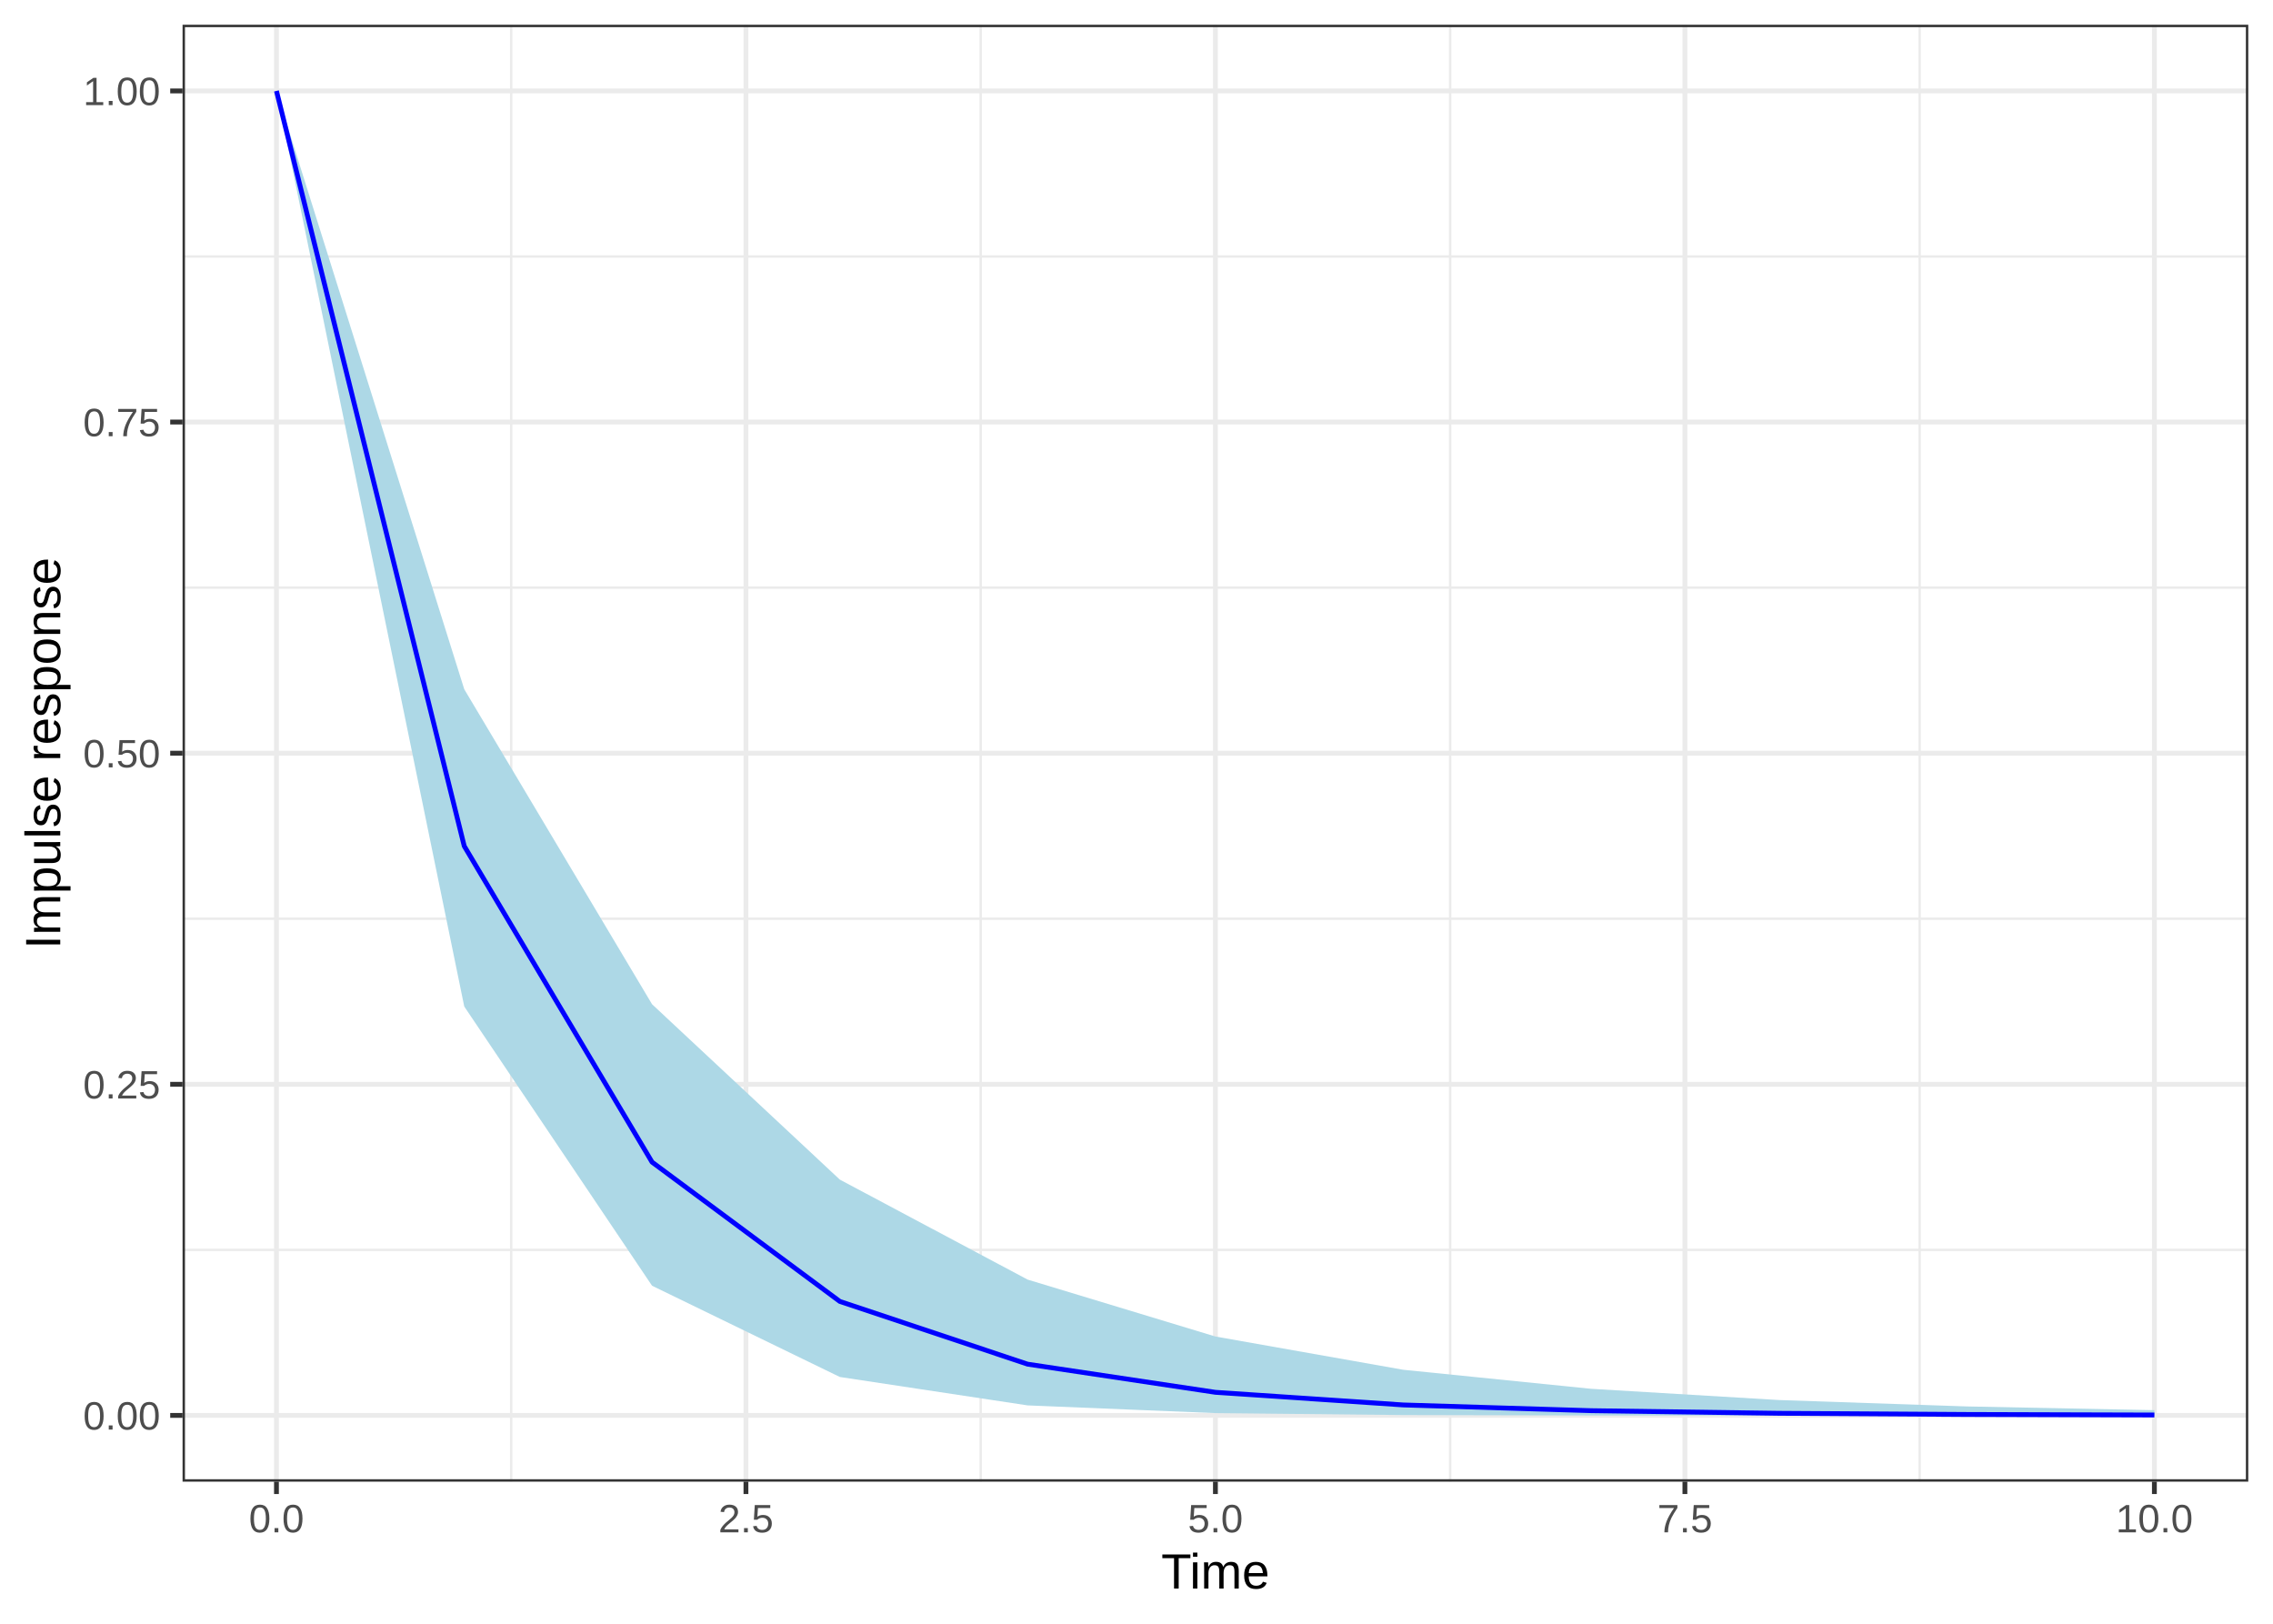
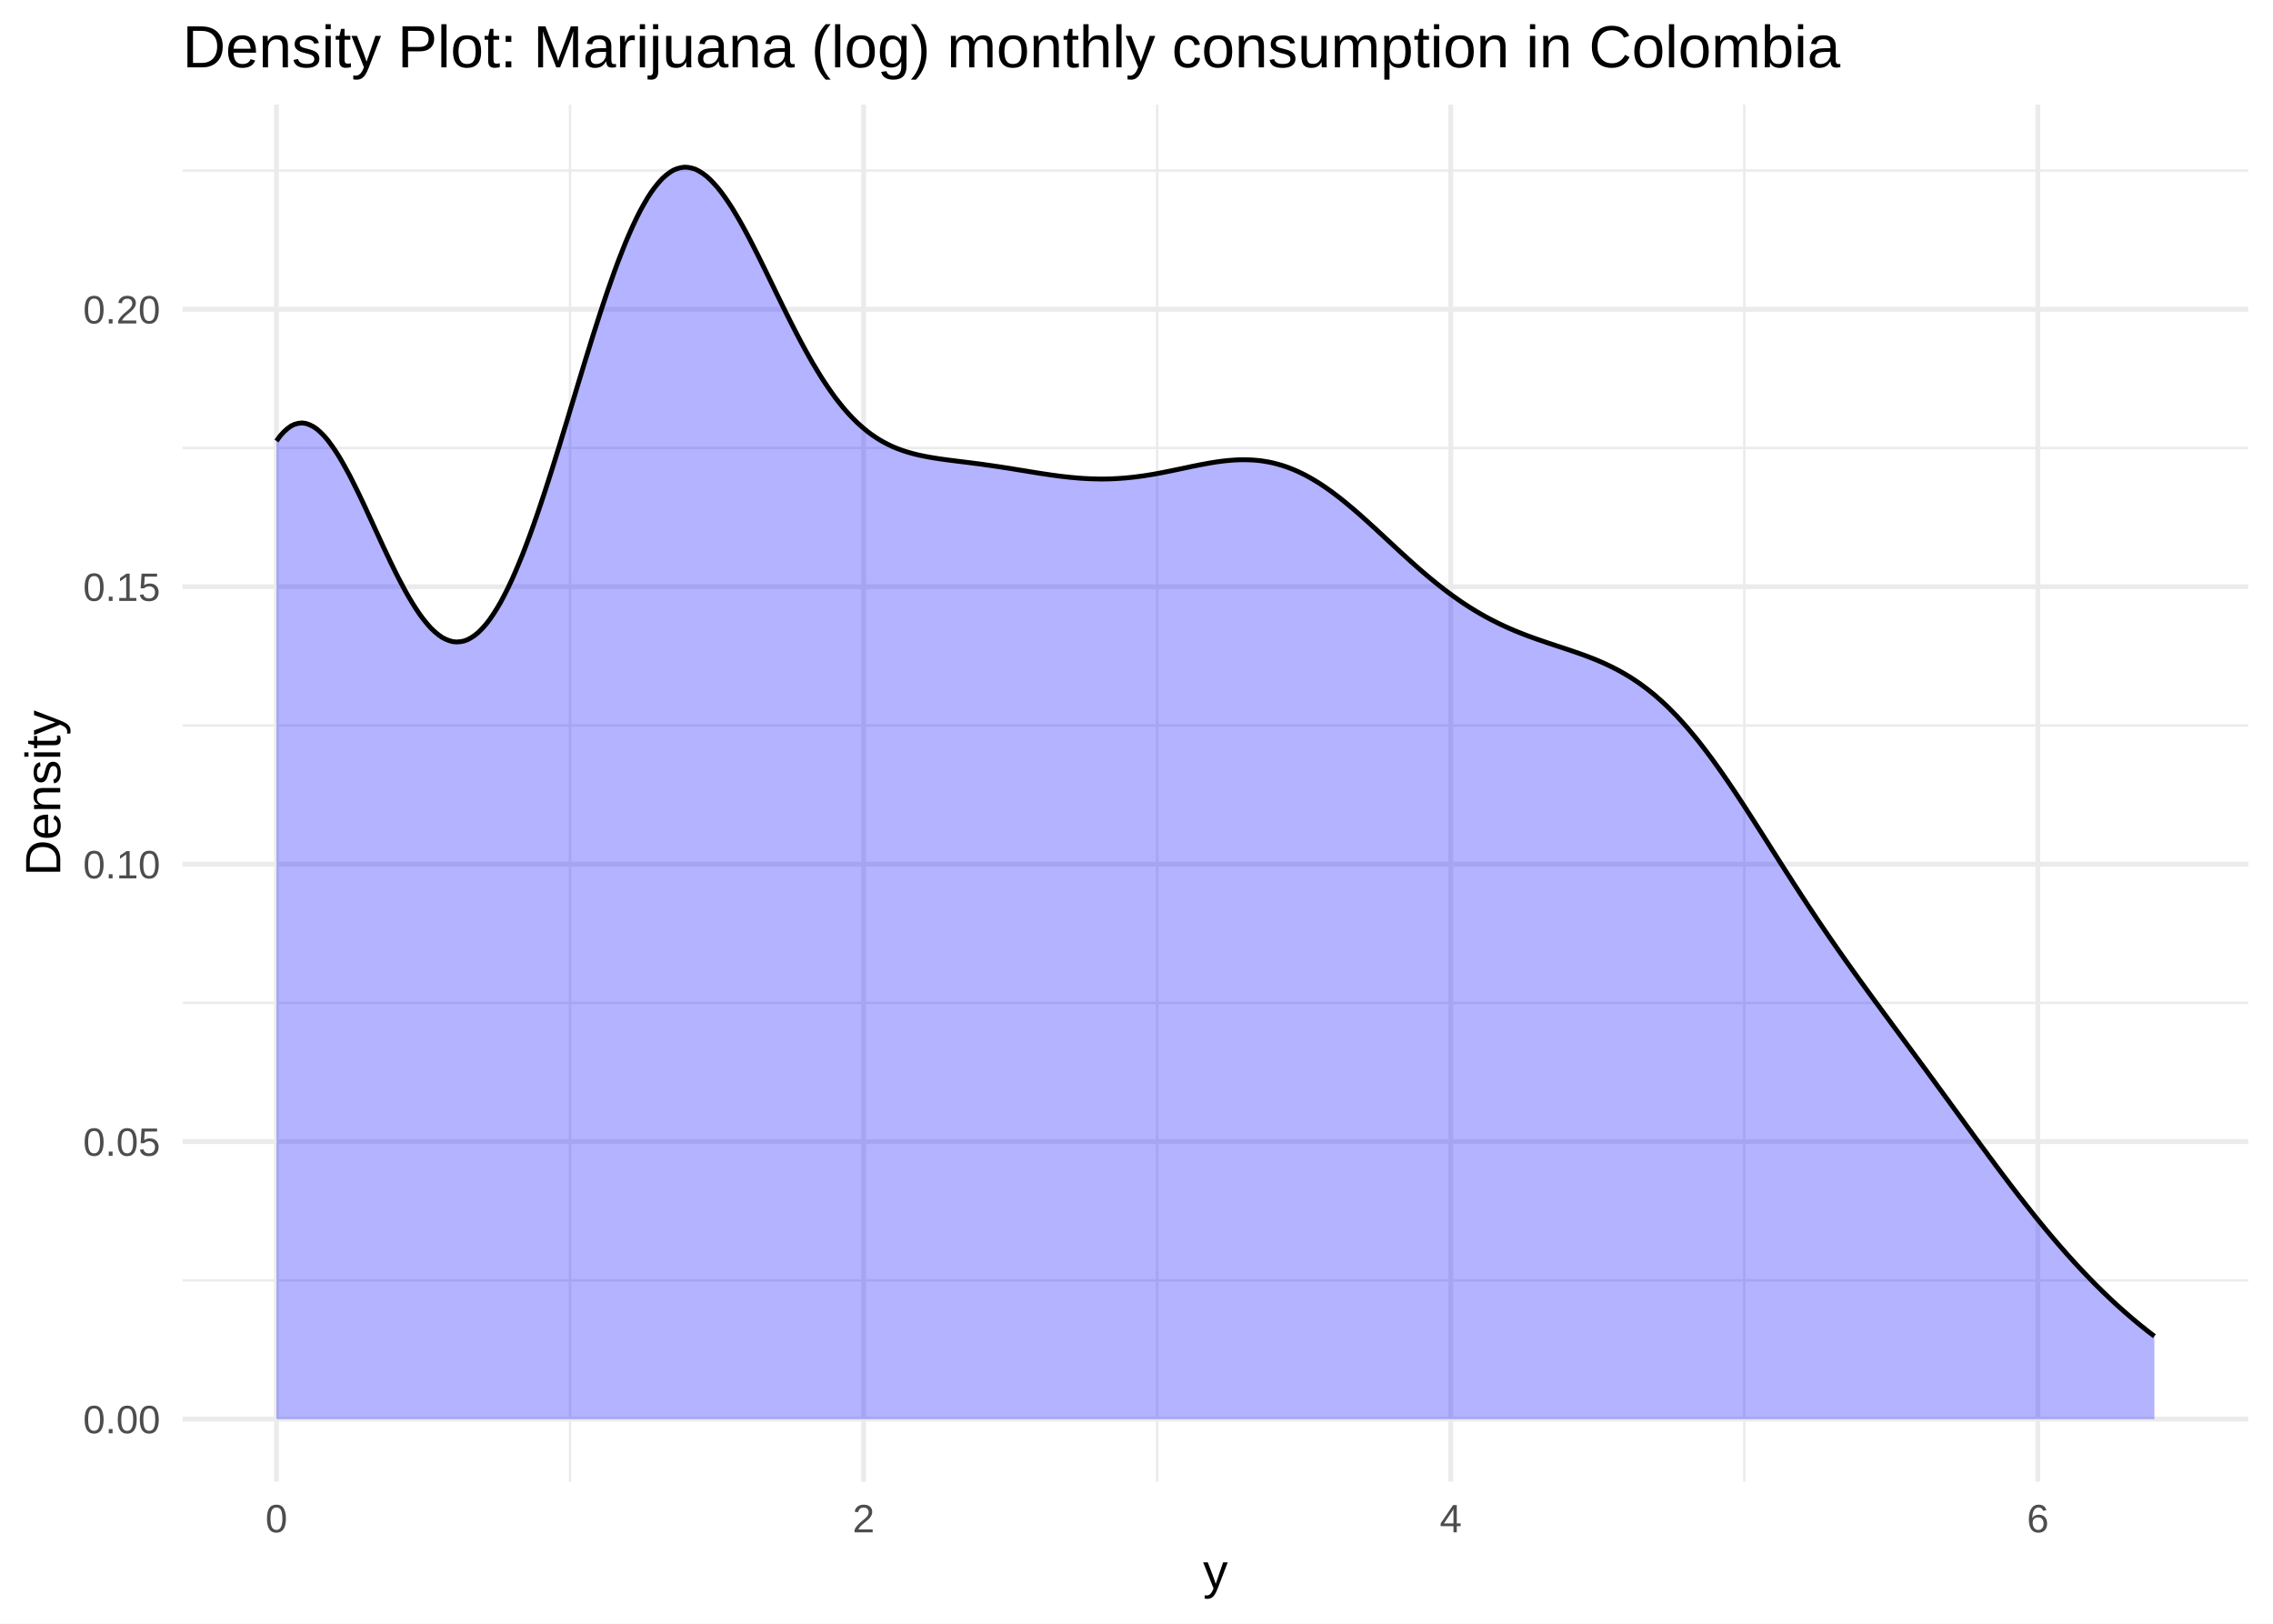
<svg xmlns="http://www.w3.org/2000/svg" class="svglite" width="504.00pt" height="360.00pt" viewBox="0 0 504.00 360.00">
  <defs>
    <style type="text/css">
    .svglite line, .svglite polyline, .svglite polygon, .svglite path, .svglite rect, .svglite circle {
      fill: none;
      stroke: #000000;
      stroke-linecap: round;
      stroke-linejoin: round;
      stroke-miterlimit: 10.00;
    }
    .svglite text {
      white-space: pre;
    }
  </style>
  </defs>
  <rect width="100%" height="100%" style="stroke: none; fill: #FFFFFF;" />
  <defs>
    <clipPath id="cpMC4wMHw1MDQuMDB8MC4wMHwzNjAuMDA=">
      <rect x="0.00" y="0.00" width="504.00" height="360.00" />
    </clipPath>
  </defs>
  <g clip-path="url(#cpMC4wMHw1MDQuMDB8MC4wMHwzNjAuMDA=)">
-     <rect x="0.00" y="0.00" width="504.00" height="360.00" style="stroke-width: 1.07; stroke: #FFFFFF; fill: #FFFFFF;" />
-   </g>
+ </g>
  <defs>
-     <clipPath id="cpNDAuNDh8NDk4LjUyfDUuNDh8MzI4LjUw">
-       <rect x="40.48" y="5.48" width="458.04" height="323.02" />
+     <clipPath id="cpNDAuNDh8NDk4LjUyfDIzLjE4fDMyOC41MA==">
+       <rect x="40.48" y="23.18" width="458.04" height="305.33" />
    </clipPath>
  </defs>
-   <g clip-path="url(#cpNDAuNDh8NDk4LjUyfDUuNDh8MzI4LjUw)">
-     <rect x="40.48" y="5.48" width="458.04" height="323.02" style="stroke-width: 1.07; stroke: none; fill: #FFFFFF;" />
-     <polyline points="40.48,277.11 498.52,277.11 " style="stroke-width: 0.53; stroke: #EBEBEB; stroke-linecap: butt;" />
-     <polyline points="40.48,203.69 498.52,203.69 " style="stroke-width: 0.53; stroke: #EBEBEB; stroke-linecap: butt;" />
-     <polyline points="40.48,130.28 498.52,130.28 " style="stroke-width: 0.53; stroke: #EBEBEB; stroke-linecap: butt;" />
-     <polyline points="40.48,56.87 498.52,56.87 " style="stroke-width: 0.53; stroke: #EBEBEB; stroke-linecap: butt;" />
-     <polyline points="113.35,328.50 113.35,5.48 " style="stroke-width: 0.53; stroke: #EBEBEB; stroke-linecap: butt;" />
-     <polyline points="217.45,328.50 217.45,5.48 " style="stroke-width: 0.53; stroke: #EBEBEB; stroke-linecap: butt;" />
-     <polyline points="321.55,328.50 321.55,5.48 " style="stroke-width: 0.53; stroke: #EBEBEB; stroke-linecap: butt;" />
-     <polyline points="425.65,328.50 425.65,5.48 " style="stroke-width: 0.53; stroke: #EBEBEB; stroke-linecap: butt;" />
-     <polyline points="40.48,313.81 498.52,313.81 " style="stroke-width: 1.07; stroke: #EBEBEB; stroke-linecap: butt;" />
-     <polyline points="40.48,240.40 498.52,240.40 " style="stroke-width: 1.07; stroke: #EBEBEB; stroke-linecap: butt;" />
-     <polyline points="40.48,166.99 498.52,166.99 " style="stroke-width: 1.07; stroke: #EBEBEB; stroke-linecap: butt;" />
-     <polyline points="40.48,93.57 498.52,93.57 " style="stroke-width: 1.07; stroke: #EBEBEB; stroke-linecap: butt;" />
-     <polyline points="40.48,20.16 498.52,20.16 " style="stroke-width: 1.07; stroke: #EBEBEB; stroke-linecap: butt;" />
-     <polyline points="61.30,328.50 61.30,5.48 " style="stroke-width: 1.07; stroke: #EBEBEB; stroke-linecap: butt;" />
-     <polyline points="165.40,328.50 165.40,5.48 " style="stroke-width: 1.07; stroke: #EBEBEB; stroke-linecap: butt;" />
-     <polyline points="269.50,328.50 269.50,5.48 " style="stroke-width: 1.07; stroke: #EBEBEB; stroke-linecap: butt;" />
-     <polyline points="373.60,328.50 373.60,5.48 " style="stroke-width: 1.07; stroke: #EBEBEB; stroke-linecap: butt;" />
-     <polyline points="477.70,328.50 477.70,5.48 " style="stroke-width: 1.07; stroke: #EBEBEB; stroke-linecap: butt;" />
-     <polygon points="61.30,20.16 102.94,152.81 144.58,222.65 186.22,261.53 227.86,283.70 269.50,296.32 311.14,303.69 352.78,307.91 394.42,310.40 436.06,311.82 477.70,312.65 477.70,313.82 436.06,313.82 394.42,313.82 352.78,313.82 311.14,313.73 269.50,313.30 227.86,311.59 186.22,305.29 144.58,285.06 102.94,223.15 61.30,20.16 " style="stroke-width: 0.00; stroke: none; stroke-linecap: butt; fill: #ADD8E6;" />
-     <polyline points="61.30,20.16 102.94,152.81 144.58,222.65 186.22,261.53 227.86,283.70 269.50,296.32 311.14,303.69 352.78,307.91 394.42,310.40 436.06,311.82 477.70,312.65 " style="stroke-width: 1.07; stroke: none; stroke-linecap: butt;" />
-     <polyline points="477.70,313.82 436.06,313.82 394.42,313.82 352.78,313.82 311.14,313.73 269.50,313.30 227.86,311.59 186.22,305.29 144.58,285.06 102.94,223.15 61.30,20.16 " style="stroke-width: 1.07; stroke: none; stroke-linecap: butt;" />
-     <polyline points="61.30,20.16 102.94,187.59 144.58,257.65 186.22,288.54 227.86,302.45 269.50,308.69 311.14,311.49 352.78,312.76 394.42,313.34 436.06,313.60 477.70,313.72 " style="stroke-width: 1.07; stroke: #0000FF; stroke-linecap: butt;" />
-     <rect x="40.48" y="5.48" width="458.04" height="323.02" style="stroke-width: 1.07; stroke: #333333;" />
+   <g clip-path="url(#cpNDAuNDh8NDk4LjUyfDIzLjE4fDMyOC41MA==)">
+     <polyline points="40.48,283.87 498.52,283.87 " style="stroke-width: 0.53; stroke: #EBEBEB; stroke-linecap: butt;" />
+     <polyline points="40.48,222.35 498.52,222.35 " style="stroke-width: 0.53; stroke: #EBEBEB; stroke-linecap: butt;" />
+     <polyline points="40.48,160.84 498.52,160.84 " style="stroke-width: 0.53; stroke: #EBEBEB; stroke-linecap: butt;" />
+     <polyline points="40.48,99.32 498.52,99.32 " style="stroke-width: 0.53; stroke: #EBEBEB; stroke-linecap: butt;" />
+     <polyline points="40.48,37.81 498.52,37.81 " style="stroke-width: 0.53; stroke: #EBEBEB; stroke-linecap: butt;" />
+     <polyline points="126.40,328.50 126.40,23.18 " style="stroke-width: 0.53; stroke: #EBEBEB; stroke-linecap: butt;" />
+     <polyline points="256.58,328.50 256.58,23.18 " style="stroke-width: 0.53; stroke: #EBEBEB; stroke-linecap: butt;" />
+     <polyline points="386.77,328.50 386.77,23.18 " style="stroke-width: 0.53; stroke: #EBEBEB; stroke-linecap: butt;" />
+     <polyline points="40.48,314.63 498.52,314.63 " style="stroke-width: 1.07; stroke: #EBEBEB; stroke-linecap: butt;" />
+     <polyline points="40.48,253.11 498.52,253.11 " style="stroke-width: 1.07; stroke: #EBEBEB; stroke-linecap: butt;" />
+     <polyline points="40.48,191.60 498.52,191.60 " style="stroke-width: 1.07; stroke: #EBEBEB; stroke-linecap: butt;" />
+     <polyline points="40.48,130.08 498.52,130.08 " style="stroke-width: 1.07; stroke: #EBEBEB; stroke-linecap: butt;" />
+     <polyline points="40.48,68.57 498.52,68.57 " style="stroke-width: 1.07; stroke: #EBEBEB; stroke-linecap: butt;" />
+     <polyline points="61.30,328.50 61.30,23.18 " style="stroke-width: 1.07; stroke: #EBEBEB; stroke-linecap: butt;" />
+     <polyline points="191.49,328.50 191.49,23.18 " style="stroke-width: 1.07; stroke: #EBEBEB; stroke-linecap: butt;" />
+     <polyline points="321.68,328.50 321.68,23.18 " style="stroke-width: 1.07; stroke: #EBEBEB; stroke-linecap: butt;" />
+     <polyline points="451.86,328.50 451.86,23.18 " style="stroke-width: 1.07; stroke: #EBEBEB; stroke-linecap: butt;" />
+     <polygon points="61.30,97.77 62.12,96.64 62.93,95.75 63.75,95.02 64.56,94.43 65.38,94.05 66.19,93.85 67.01,93.77 67.82,93.88 68.64,94.17 69.45,94.57 70.27,95.13 71.08,95.85 71.90,96.68 72.71,97.63 73.52,98.73 74.34,99.91 75.15,101.18 75.97,102.58 76.78,104.04 77.60,105.55 78.41,107.17 79.23,108.82 80.04,110.50 80.86,112.24 81.67,114.00 82.49,115.77 83.30,117.54 84.12,119.32 84.93,121.08 85.75,122.82 86.56,124.53 87.38,126.21 88.19,127.84 89.01,129.40 89.82,130.92 90.64,132.37 91.45,133.72 92.27,135.01 93.08,136.22 93.90,137.31 94.71,138.31 95.53,139.24 96.34,140.01 97.16,140.69 97.97,141.28 98.79,141.71 99.60,142.03 100.42,142.26 101.23,142.33 102.05,142.27 102.86,142.12 103.68,141.82 104.49,141.38 105.30,140.84 106.12,140.16 106.93,139.34 107.75,138.42 108.56,137.38 109.38,136.18 110.19,134.90 111.01,133.51 111.82,131.97 112.64,130.35 113.45,128.64 114.27,126.78 115.08,124.85 115.90,122.85 116.71,120.73 117.53,118.54 118.34,116.28 119.16,113.94 119.97,111.53 120.79,109.07 121.60,106.56 122.42,103.99 123.23,101.39 124.05,98.76 124.86,96.09 125.68,93.42 126.49,90.72 127.31,88.03 128.12,85.33 128.94,82.64 129.75,79.98 130.57,77.34 131.38,74.72 132.20,72.15 133.01,69.62 133.83,67.14 134.64,64.73 135.46,62.39 136.27,60.10 137.08,57.91 137.90,55.81 138.71,53.77 139.53,51.85 140.34,50.04 141.16,48.31 141.97,46.70 142.79,45.23 143.60,43.84 144.42,42.58 145.23,41.48 146.05,40.47 146.86,39.58 147.68,38.86 148.49,38.24 149.31,37.73 150.12,37.40 150.94,37.18 151.75,37.06 152.57,37.11 153.38,37.27 154.20,37.52 155.01,37.94 155.83,38.45 156.64,39.06 157.46,39.80 158.27,40.64 159.09,41.56 159.90,42.58 160.72,43.70 161.53,44.88 162.35,46.14 163.16,47.49 163.98,48.88 164.79,50.33 165.61,51.84 166.42,53.39 167.23,54.97 168.05,56.59 168.86,58.23 169.68,59.89 170.49,61.56 171.31,63.24 172.12,64.92 172.94,66.59 173.75,68.25 174.57,69.90 175.38,71.52 176.20,73.12 177.01,74.69 177.83,76.23 178.64,77.72 179.46,79.19 180.27,80.61 181.09,81.97 181.90,83.30 182.72,84.58 183.53,85.79 184.35,86.97 185.16,88.10 185.98,89.15 186.79,90.16 187.61,91.13 188.42,92.02 189.24,92.87 190.05,93.68 190.87,94.42 191.68,95.12 192.50,95.78 193.31,96.38 194.13,96.93 194.94,97.46 195.76,97.93 196.57,98.36 197.39,98.77 198.20,99.14 199.01,99.47 199.83,99.77 200.64,100.05 201.46,100.30 202.27,100.53 203.09,100.74 203.90,100.93 204.72,101.10 205.53,101.26 206.35,101.41 207.16,101.54 207.98,101.67 208.79,101.79 209.61,101.90 210.42,102.01 211.24,102.11 212.05,102.22 212.87,102.32 213.68,102.42 214.50,102.52 215.31,102.62 216.13,102.73 216.94,102.83 217.76,102.94 218.57,103.06 219.39,103.17 220.20,103.29 221.02,103.41 221.83,103.53 222.65,103.66 223.46,103.78 224.28,103.91 225.09,104.05 225.91,104.18 226.72,104.31 227.54,104.44 228.35,104.58 229.17,104.71 229.98,104.84 230.79,104.97 231.61,105.09 232.42,105.21 233.24,105.33 234.05,105.44 234.87,105.55 235.68,105.65 236.50,105.74 237.31,105.83 238.13,105.90 238.94,105.98 239.76,106.04 240.57,106.09 241.39,106.13 242.20,106.16 243.02,106.18 243.83,106.20 244.65,106.20 245.46,106.19 246.28,106.17 247.09,106.13 247.91,106.09 248.72,106.03 249.54,105.97 250.35,105.89 251.17,105.81 251.98,105.71 252.80,105.60 253.61,105.49 254.43,105.36 255.24,105.23 256.06,105.09 256.87,104.94 257.69,104.78 258.50,104.62 259.32,104.46 260.13,104.29 260.95,104.12 261.76,103.95 262.57,103.78 263.39,103.61 264.20,103.43 265.02,103.27 265.83,103.10 266.65,102.95 267.46,102.80 268.28,102.65 269.09,102.52 269.91,102.39 270.72,102.28 271.54,102.18 272.35,102.10 273.17,102.03 273.98,101.98 274.80,101.94 275.61,101.93 276.43,101.94 277.24,101.96 278.06,102.01 278.87,102.08 279.69,102.17 280.50,102.30 281.32,102.44 282.13,102.61 282.95,102.81 283.76,103.04 284.58,103.28 285.39,103.56 286.21,103.87 287.02,104.20 287.84,104.56 288.65,104.95 289.47,105.36 290.28,105.80 291.10,106.27 291.91,106.76 292.73,107.27 293.54,107.81 294.35,108.37 295.17,108.95 295.98,109.56 296.80,110.18 297.61,110.82 298.43,111.48 299.24,112.16 300.06,112.85 300.87,113.55 301.69,114.27 302.50,114.99 303.32,115.73 304.13,116.47 304.95,117.21 305.76,117.97 306.58,118.72 307.39,119.48 308.21,120.24 309.02,120.99 309.84,121.75 310.65,122.50 311.47,123.24 312.28,123.98 313.10,124.72 313.91,125.44 314.73,126.16 315.54,126.86 316.36,127.56 317.17,128.24 317.99,128.91 318.80,129.56 319.62,130.21 320.43,130.84 321.25,131.45 322.06,132.04 322.88,132.63 323.69,133.20 324.50,133.75 325.32,134.28 326.13,134.80 326.95,135.30 327.76,135.79 328.58,136.26 329.39,136.72 330.21,137.16 331.02,137.58 331.84,137.99 332.65,138.39 333.47,138.77 334.28,139.14 335.10,139.50 335.91,139.85 336.73,140.18 337.54,140.50 338.36,140.82 339.17,141.12 339.99,141.42 340.80,141.71 341.62,141.99 342.43,142.27 343.25,142.55 344.06,142.82 344.88,143.09 345.69,143.36 346.51,143.63 347.32,143.90 348.14,144.17 348.95,144.45 349.77,144.73 350.58,145.02 351.40,145.31 352.21,145.62 353.03,145.94 353.84,146.26 354.66,146.61 355.47,146.96 356.28,147.33 357.10,147.72 357.91,148.13 358.73,148.55 359.54,149.00 360.36,149.47 361.17,149.95 361.99,150.47 362.80,151.01 363.62,151.57 364.43,152.16 365.25,152.78 366.06,153.42 366.88,154.09 367.69,154.80 368.51,155.52 369.32,156.28 370.14,157.07 370.95,157.89 371.77,158.73 372.58,159.61 373.40,160.52 374.21,161.44 375.03,162.41 375.84,163.39 376.66,164.40 377.47,165.44 378.29,166.51 379.10,167.59 379.92,168.70 380.73,169.83 381.55,170.98 382.36,172.15 383.18,173.34 383.99,174.54 384.81,175.75 385.62,176.99 386.44,178.23 387.25,179.48 388.06,180.74 388.88,182.01 389.69,183.28 390.51,184.56 391.32,185.84 392.14,187.12 392.95,188.41 393.77,189.69 394.58,190.97 395.40,192.25 396.21,193.52 397.03,194.79 397.84,196.06 398.66,197.31 399.47,198.57 400.29,199.81 401.10,201.05 401.92,202.28 402.73,203.50 403.55,204.71 404.36,205.91 405.18,207.11 405.99,208.29 406.81,209.47 407.62,210.64 408.44,211.80 409.25,212.96 410.07,214.10 410.88,215.24 411.70,216.38 412.51,217.51 413.33,218.63 414.14,219.75 414.96,220.87 415.77,221.98 416.59,223.08 417.40,224.19 418.22,225.30 419.03,226.40 419.84,227.50 420.66,228.60 421.47,229.70 422.29,230.80 423.10,231.90 423.92,233.01 424.73,234.11 425.55,235.22 426.36,236.32 427.18,237.43 427.99,238.54 428.81,239.65 429.62,240.77 430.44,241.88 431.25,243.00 432.07,244.11 432.88,245.23 433.70,246.35 434.51,247.46 435.33,248.58 436.14,249.70 436.96,250.81 437.77,251.93 438.59,253.04 439.40,254.15 440.22,255.25 441.03,256.36 441.85,257.45 442.66,258.55 443.48,259.64 444.29,260.72 445.11,261.80 445.92,262.87 446.74,263.93 447.55,264.99 448.37,266.03 449.18,267.07 450.00,268.10 450.81,269.13 451.62,270.14 452.44,271.14 453.25,272.13 454.07,273.11 454.88,274.08 455.70,275.04 456.51,275.99 457.33,276.92 458.14,277.85 458.96,278.76 459.77,279.66 460.59,280.55 461.40,281.42 462.22,282.28 463.03,283.13 463.85,283.97 464.66,284.80 465.48,285.61 466.29,286.41 467.11,287.19 467.92,287.97 468.74,288.73 469.55,289.48 470.37,290.21 471.18,290.93 472.00,291.64 472.81,292.34 473.63,293.02 474.44,293.70 475.26,294.35 476.07,295.00 476.89,295.63 477.70,296.25 477.70,314.63 476.89,314.63 476.07,314.63 475.26,314.63 474.44,314.63 473.63,314.63 472.81,314.63 472.00,314.63 471.18,314.63 470.37,314.63 469.55,314.63 468.74,314.63 467.92,314.63 467.11,314.63 466.29,314.63 465.48,314.63 464.66,314.63 463.85,314.63 463.03,314.63 462.22,314.63 461.40,314.63 460.59,314.63 459.77,314.63 458.96,314.63 458.14,314.63 457.33,314.63 456.51,314.63 455.70,314.63 454.88,314.63 454.07,314.63 453.25,314.63 452.44,314.63 451.62,314.63 450.81,314.63 450.00,314.63 449.18,314.63 448.37,314.63 447.55,314.63 446.74,314.63 445.92,314.63 445.11,314.63 444.29,314.63 443.48,314.63 442.66,314.63 441.85,314.63 441.03,314.63 440.22,314.63 439.40,314.63 438.59,314.63 437.77,314.63 436.96,314.63 436.14,314.63 435.33,314.63 434.51,314.63 433.70,314.63 432.88,314.63 432.07,314.63 431.25,314.63 430.44,314.63 429.62,314.63 428.81,314.63 427.99,314.63 427.18,314.63 426.36,314.63 425.55,314.63 424.73,314.63 423.92,314.63 423.10,314.63 422.29,314.63 421.47,314.63 420.66,314.63 419.84,314.63 419.03,314.63 418.22,314.63 417.40,314.63 416.59,314.63 415.77,314.63 414.96,314.63 414.14,314.63 413.33,314.63 412.51,314.63 411.70,314.63 410.88,314.63 410.07,314.63 409.25,314.63 408.44,314.63 407.62,314.63 406.81,314.63 405.99,314.63 405.18,314.63 404.36,314.63 403.55,314.63 402.73,314.63 401.92,314.63 401.10,314.63 400.29,314.63 399.47,314.63 398.66,314.63 397.84,314.63 397.03,314.63 396.21,314.63 395.40,314.63 394.58,314.63 393.77,314.63 392.95,314.63 392.14,314.63 391.32,314.63 390.51,314.63 389.69,314.63 388.88,314.63 388.06,314.63 387.25,314.63 386.44,314.63 385.62,314.63 384.81,314.63 383.99,314.63 383.18,314.63 382.36,314.63 381.55,314.63 380.73,314.63 379.92,314.63 379.10,314.63 378.29,314.63 377.47,314.63 376.66,314.63 375.84,314.63 375.03,314.63 374.21,314.63 373.40,314.63 372.58,314.63 371.77,314.63 370.95,314.63 370.14,314.63 369.32,314.63 368.51,314.63 367.69,314.63 366.88,314.63 366.06,314.63 365.25,314.63 364.43,314.63 363.62,314.63 362.80,314.63 361.99,314.63 361.17,314.63 360.36,314.63 359.54,314.63 358.73,314.63 357.91,314.63 357.10,314.63 356.28,314.63 355.47,314.63 354.66,314.63 353.84,314.63 353.03,314.63 352.21,314.63 351.40,314.63 350.58,314.63 349.77,314.63 348.95,314.63 348.14,314.63 347.32,314.63 346.51,314.63 345.69,314.63 344.88,314.63 344.06,314.63 343.25,314.63 342.43,314.63 341.62,314.63 340.80,314.63 339.99,314.63 339.17,314.63 338.36,314.63 337.54,314.63 336.73,314.63 335.91,314.63 335.10,314.63 334.28,314.63 333.47,314.63 332.65,314.63 331.84,314.63 331.02,314.63 330.21,314.63 329.39,314.63 328.58,314.63 327.76,314.63 326.95,314.63 326.13,314.63 325.32,314.63 324.50,314.63 323.69,314.63 322.88,314.63 322.06,314.63 321.25,314.63 320.43,314.63 319.62,314.63 318.80,314.63 317.99,314.63 317.17,314.63 316.36,314.63 315.54,314.63 314.73,314.63 313.91,314.63 313.10,314.63 312.28,314.63 311.47,314.63 310.65,314.63 309.84,314.63 309.02,314.63 308.21,314.63 307.39,314.63 306.58,314.63 305.76,314.63 304.95,314.63 304.13,314.63 303.32,314.63 302.50,314.63 301.69,314.63 300.87,314.63 300.06,314.63 299.24,314.63 298.43,314.63 297.61,314.63 296.80,314.63 295.98,314.63 295.17,314.63 294.35,314.63 293.54,314.63 292.73,314.63 291.91,314.63 291.10,314.63 290.28,314.63 289.47,314.63 288.65,314.63 287.84,314.63 287.02,314.63 286.21,314.63 285.39,314.63 284.58,314.63 283.76,314.63 282.95,314.63 282.13,314.63 281.32,314.63 280.50,314.63 279.69,314.63 278.87,314.63 278.06,314.63 277.24,314.63 276.43,314.63 275.61,314.63 274.80,314.63 273.98,314.63 273.17,314.63 272.35,314.63 271.54,314.63 270.72,314.63 269.91,314.63 269.09,314.63 268.28,314.63 267.46,314.63 266.65,314.63 265.83,314.63 265.02,314.63 264.20,314.63 263.39,314.63 262.57,314.63 261.76,314.63 260.95,314.63 260.13,314.63 259.32,314.63 258.50,314.63 257.69,314.63 256.87,314.63 256.06,314.63 255.24,314.63 254.43,314.63 253.61,314.63 252.80,314.63 251.98,314.63 251.17,314.63 250.35,314.63 249.54,314.63 248.72,314.63 247.91,314.63 247.09,314.63 246.28,314.63 245.46,314.63 244.65,314.63 243.83,314.63 243.02,314.63 242.20,314.63 241.39,314.63 240.57,314.63 239.76,314.63 238.94,314.63 238.13,314.63 237.31,314.63 236.50,314.63 235.68,314.63 234.87,314.63 234.05,314.63 233.24,314.63 232.42,314.63 231.61,314.63 230.79,314.63 229.98,314.63 229.17,314.63 228.35,314.63 227.54,314.63 226.72,314.63 225.91,314.63 225.09,314.63 224.28,314.63 223.46,314.63 222.65,314.63 221.83,314.63 221.02,314.63 220.20,314.63 219.39,314.63 218.57,314.63 217.76,314.63 216.94,314.63 216.13,314.63 215.31,314.63 214.50,314.63 213.68,314.63 212.87,314.63 212.05,314.63 211.24,314.63 210.42,314.63 209.61,314.63 208.79,314.63 207.98,314.63 207.16,314.63 206.35,314.63 205.53,314.63 204.72,314.63 203.90,314.63 203.09,314.63 202.27,314.63 201.46,314.63 200.64,314.63 199.83,314.63 199.01,314.63 198.20,314.63 197.39,314.63 196.57,314.63 195.76,314.63 194.94,314.63 194.13,314.63 193.31,314.63 192.50,314.63 191.68,314.63 190.87,314.63 190.05,314.63 189.24,314.63 188.42,314.63 187.61,314.63 186.79,314.63 185.98,314.63 185.16,314.63 184.35,314.63 183.53,314.63 182.72,314.63 181.90,314.63 181.09,314.63 180.27,314.63 179.46,314.63 178.64,314.63 177.83,314.63 177.01,314.63 176.20,314.63 175.38,314.63 174.57,314.63 173.75,314.63 172.94,314.63 172.12,314.63 171.31,314.63 170.49,314.63 169.68,314.63 168.86,314.63 168.05,314.63 167.23,314.63 166.42,314.63 165.61,314.63 164.79,314.63 163.98,314.63 163.16,314.63 162.35,314.63 161.53,314.63 160.72,314.63 159.90,314.63 159.09,314.63 158.27,314.63 157.46,314.63 156.64,314.63 155.83,314.63 155.01,314.63 154.20,314.63 153.38,314.63 152.57,314.63 151.75,314.63 150.94,314.63 150.12,314.63 149.31,314.63 148.49,314.63 147.68,314.63 146.86,314.63 146.05,314.63 145.23,314.63 144.42,314.63 143.60,314.63 142.79,314.63 141.97,314.63 141.16,314.63 140.34,314.63 139.53,314.63 138.71,314.63 137.90,314.63 137.08,314.63 136.27,314.63 135.46,314.63 134.64,314.63 133.83,314.63 133.01,314.63 132.20,314.63 131.38,314.63 130.57,314.63 129.75,314.63 128.94,314.63 128.12,314.63 127.31,314.63 126.49,314.63 125.68,314.63 124.86,314.63 124.05,314.63 123.23,314.63 122.42,314.63 121.60,314.63 120.79,314.63 119.97,314.63 119.16,314.63 118.34,314.63 117.53,314.63 116.71,314.63 115.90,314.63 115.08,314.63 114.27,314.63 113.45,314.63 112.64,314.63 111.82,314.63 111.01,314.63 110.19,314.63 109.38,314.63 108.56,314.63 107.75,314.63 106.93,314.63 106.12,314.63 105.30,314.63 104.49,314.63 103.68,314.63 102.86,314.63 102.05,314.63 101.23,314.63 100.42,314.63 99.60,314.63 98.79,314.63 97.97,314.63 97.16,314.63 96.34,314.63 95.53,314.63 94.71,314.63 93.90,314.63 93.08,314.63 92.27,314.63 91.45,314.63 90.64,314.63 89.82,314.63 89.01,314.63 88.19,314.63 87.38,314.63 86.56,314.63 85.75,314.63 84.93,314.63 84.12,314.63 83.30,314.63 82.49,314.63 81.67,314.63 80.86,314.63 80.04,314.63 79.23,314.63 78.41,314.63 77.60,314.63 76.78,314.63 75.97,314.63 75.15,314.63 74.34,314.63 73.52,314.63 72.71,314.63 71.90,314.63 71.08,314.63 70.27,314.63 69.45,314.63 68.64,314.63 67.82,314.63 67.01,314.63 66.19,314.63 65.38,314.63 64.56,314.63 63.75,314.63 62.93,314.63 62.12,314.63 61.30,314.63 " style="stroke-width: 0.00; stroke: none; stroke-linecap: butt; fill: #0000FF; fill-opacity: 0.30;" />
+     <polyline points="61.30,97.77 62.12,96.64 62.93,95.75 63.75,95.02 64.56,94.43 65.38,94.05 66.19,93.85 67.01,93.77 67.82,93.88 68.64,94.17 69.45,94.57 70.27,95.13 71.08,95.85 71.90,96.68 72.71,97.63 73.52,98.73 74.34,99.91 75.15,101.18 75.97,102.58 76.78,104.04 77.60,105.55 78.41,107.17 79.23,108.82 80.04,110.50 80.86,112.24 81.67,114.00 82.49,115.77 83.30,117.54 84.12,119.32 84.93,121.08 85.75,122.82 86.56,124.53 87.38,126.21 88.19,127.84 89.01,129.40 89.82,130.92 90.64,132.37 91.45,133.72 92.27,135.01 93.08,136.22 93.90,137.31 94.71,138.31 95.53,139.24 96.34,140.01 97.16,140.69 97.97,141.28 98.79,141.71 99.60,142.03 100.42,142.26 101.23,142.33 102.05,142.27 102.86,142.12 103.68,141.82 104.49,141.38 105.30,140.84 106.12,140.16 106.93,139.34 107.75,138.42 108.56,137.38 109.38,136.18 110.19,134.90 111.01,133.51 111.82,131.97 112.64,130.35 113.45,128.64 114.27,126.78 115.08,124.85 115.90,122.85 116.71,120.73 117.53,118.54 118.34,116.28 119.16,113.94 119.97,111.53 120.79,109.07 121.60,106.56 122.42,103.99 123.23,101.39 124.05,98.76 124.86,96.09 125.68,93.42 126.49,90.72 127.31,88.03 128.12,85.33 128.94,82.64 129.75,79.98 130.57,77.34 131.38,74.72 132.20,72.15 133.01,69.62 133.83,67.14 134.64,64.73 135.46,62.39 136.27,60.10 137.08,57.91 137.90,55.81 138.71,53.77 139.53,51.85 140.34,50.04 141.16,48.31 141.97,46.70 142.79,45.23 143.60,43.84 144.42,42.58 145.23,41.48 146.05,40.47 146.86,39.58 147.68,38.86 148.49,38.24 149.31,37.73 150.12,37.40 150.94,37.18 151.75,37.06 152.57,37.11 153.38,37.27 154.20,37.52 155.01,37.94 155.83,38.45 156.64,39.06 157.46,39.80 158.27,40.64 159.09,41.56 159.90,42.58 160.72,43.70 161.53,44.88 162.35,46.14 163.16,47.49 163.98,48.88 164.79,50.33 165.61,51.84 166.42,53.39 167.23,54.97 168.05,56.59 168.86,58.23 169.68,59.89 170.49,61.56 171.31,63.24 172.12,64.92 172.94,66.59 173.75,68.25 174.57,69.90 175.38,71.52 176.20,73.12 177.01,74.69 177.83,76.23 178.64,77.72 179.46,79.19 180.27,80.61 181.09,81.97 181.90,83.30 182.72,84.58 183.53,85.79 184.35,86.97 185.16,88.10 185.98,89.15 186.79,90.16 187.61,91.13 188.42,92.02 189.24,92.87 190.05,93.68 190.87,94.42 191.68,95.12 192.50,95.78 193.31,96.38 194.13,96.93 194.94,97.46 195.76,97.93 196.57,98.36 197.39,98.77 198.20,99.14 199.01,99.47 199.83,99.77 200.64,100.05 201.46,100.30 202.27,100.53 203.09,100.74 203.90,100.93 204.72,101.10 205.53,101.26 206.35,101.41 207.16,101.54 207.98,101.67 208.79,101.79 209.61,101.90 210.42,102.01 211.24,102.11 212.05,102.22 212.87,102.32 213.68,102.42 214.50,102.52 215.31,102.62 216.13,102.73 216.94,102.83 217.76,102.94 218.57,103.06 219.39,103.17 220.20,103.29 221.02,103.41 221.83,103.53 222.65,103.66 223.46,103.78 224.28,103.91 225.09,104.05 225.91,104.18 226.72,104.31 227.54,104.44 228.35,104.58 229.17,104.71 229.98,104.84 230.79,104.97 231.61,105.09 232.42,105.21 233.24,105.33 234.05,105.44 234.87,105.55 235.68,105.65 236.50,105.74 237.31,105.83 238.13,105.90 238.94,105.98 239.76,106.04 240.57,106.09 241.39,106.13 242.20,106.16 243.02,106.18 243.83,106.20 244.65,106.20 245.46,106.19 246.28,106.17 247.09,106.13 247.91,106.09 248.72,106.03 249.54,105.97 250.35,105.89 251.17,105.81 251.98,105.71 252.80,105.60 253.61,105.49 254.43,105.36 255.24,105.23 256.06,105.09 256.87,104.94 257.69,104.78 258.50,104.62 259.32,104.46 260.13,104.29 260.95,104.12 261.76,103.95 262.57,103.78 263.39,103.61 264.20,103.43 265.02,103.27 265.83,103.10 266.65,102.95 267.46,102.80 268.28,102.65 269.09,102.52 269.91,102.39 270.72,102.28 271.54,102.18 272.35,102.10 273.17,102.03 273.98,101.98 274.80,101.94 275.61,101.93 276.43,101.94 277.24,101.96 278.06,102.01 278.87,102.08 279.69,102.17 280.50,102.30 281.32,102.44 282.13,102.61 282.95,102.81 283.76,103.04 284.58,103.28 285.39,103.56 286.21,103.87 287.02,104.20 287.84,104.56 288.65,104.95 289.47,105.36 290.28,105.80 291.10,106.27 291.91,106.76 292.73,107.27 293.54,107.81 294.35,108.37 295.17,108.95 295.98,109.56 296.80,110.18 297.61,110.82 298.43,111.48 299.24,112.16 300.06,112.85 300.87,113.55 301.69,114.27 302.50,114.99 303.32,115.73 304.13,116.47 304.95,117.21 305.76,117.97 306.58,118.72 307.39,119.48 308.21,120.24 309.02,120.99 309.84,121.75 310.65,122.50 311.47,123.24 312.28,123.98 313.10,124.72 313.91,125.44 314.73,126.16 315.54,126.86 316.36,127.56 317.17,128.24 317.99,128.91 318.80,129.56 319.62,130.21 320.43,130.84 321.25,131.45 322.06,132.04 322.88,132.63 323.69,133.20 324.50,133.75 325.32,134.28 326.13,134.80 326.95,135.30 327.76,135.79 328.58,136.26 329.39,136.72 330.21,137.16 331.02,137.58 331.84,137.99 332.65,138.39 333.47,138.77 334.28,139.14 335.10,139.50 335.91,139.85 336.73,140.18 337.54,140.50 338.36,140.82 339.17,141.12 339.99,141.42 340.80,141.71 341.62,141.99 342.43,142.27 343.25,142.55 344.06,142.82 344.88,143.09 345.69,143.36 346.51,143.63 347.32,143.90 348.14,144.17 348.95,144.45 349.77,144.73 350.58,145.02 351.40,145.31 352.21,145.62 353.03,145.94 353.84,146.26 354.66,146.61 355.47,146.96 356.28,147.33 357.10,147.72 357.91,148.13 358.73,148.55 359.54,149.00 360.36,149.47 361.17,149.95 361.99,150.47 362.80,151.01 363.62,151.57 364.43,152.16 365.25,152.78 366.06,153.42 366.88,154.09 367.69,154.80 368.51,155.52 369.32,156.28 370.14,157.07 370.95,157.89 371.77,158.73 372.58,159.61 373.40,160.52 374.21,161.44 375.03,162.41 375.84,163.39 376.66,164.40 377.47,165.44 378.29,166.51 379.10,167.59 379.92,168.70 380.73,169.83 381.55,170.98 382.36,172.15 383.18,173.34 383.99,174.54 384.81,175.75 385.62,176.99 386.44,178.23 387.25,179.48 388.06,180.74 388.88,182.01 389.69,183.28 390.51,184.56 391.32,185.84 392.14,187.12 392.95,188.41 393.77,189.69 394.58,190.97 395.40,192.25 396.21,193.52 397.03,194.79 397.84,196.06 398.66,197.31 399.47,198.57 400.29,199.81 401.10,201.05 401.92,202.28 402.73,203.50 403.55,204.71 404.36,205.91 405.18,207.11 405.99,208.29 406.81,209.47 407.62,210.64 408.44,211.80 409.25,212.96 410.07,214.10 410.88,215.24 411.70,216.38 412.51,217.51 413.33,218.63 414.14,219.75 414.96,220.87 415.77,221.98 416.59,223.08 417.40,224.19 418.22,225.30 419.03,226.40 419.84,227.50 420.66,228.60 421.47,229.70 422.29,230.80 423.10,231.90 423.92,233.01 424.73,234.11 425.55,235.22 426.36,236.32 427.18,237.43 427.99,238.54 428.81,239.65 429.62,240.77 430.44,241.88 431.25,243.00 432.07,244.11 432.88,245.23 433.70,246.35 434.51,247.46 435.33,248.58 436.14,249.70 436.96,250.81 437.77,251.93 438.59,253.04 439.40,254.15 440.22,255.25 441.03,256.36 441.85,257.45 442.66,258.55 443.48,259.64 444.29,260.72 445.11,261.80 445.92,262.87 446.74,263.93 447.55,264.99 448.37,266.03 449.18,267.07 450.00,268.10 450.81,269.13 451.62,270.14 452.44,271.14 453.25,272.13 454.07,273.11 454.88,274.08 455.70,275.04 456.51,275.99 457.33,276.92 458.14,277.85 458.96,278.76 459.77,279.66 460.59,280.55 461.40,281.42 462.22,282.28 463.03,283.13 463.85,283.97 464.66,284.80 465.48,285.61 466.29,286.41 467.11,287.19 467.92,287.97 468.74,288.73 469.55,289.48 470.37,290.21 471.18,290.93 472.00,291.64 472.81,292.34 473.63,293.02 474.44,293.70 475.26,294.35 476.07,295.00 476.89,295.63 477.70,296.25 " style="stroke-width: 1.07; stroke-linecap: butt;" />
  </g>
  <g clip-path="url(#cpMC4wMHw1MDQuMDB8MC4wMHwzNjAuMDA=)">
-     <text x="35.55" y="316.96" text-anchor="end" style="font-size: 8.80px;fill: #4D4D4D; font-family: &quot;Arial&quot;;" textLength="17.14px" lengthAdjust="spacingAndGlyphs">0.00</text>
-     <text x="35.55" y="243.55" text-anchor="end" style="font-size: 8.80px;fill: #4D4D4D; font-family: &quot;Arial&quot;;" textLength="17.14px" lengthAdjust="spacingAndGlyphs">0.25</text>
-     <text x="35.55" y="170.14" text-anchor="end" style="font-size: 8.80px;fill: #4D4D4D; font-family: &quot;Arial&quot;;" textLength="17.14px" lengthAdjust="spacingAndGlyphs">0.50</text>
-     <text x="35.55" y="96.72" text-anchor="end" style="font-size: 8.80px;fill: #4D4D4D; font-family: &quot;Arial&quot;;" textLength="17.14px" lengthAdjust="spacingAndGlyphs">0.75</text>
-     <text x="35.55" y="23.31" text-anchor="end" style="font-size: 8.80px;fill: #4D4D4D; font-family: &quot;Arial&quot;;" textLength="17.14px" lengthAdjust="spacingAndGlyphs">1.00</text>
-     <polyline points="37.74,313.81 40.48,313.81 " style="stroke-width: 1.07; stroke: #333333; stroke-linecap: butt;" />
-     <polyline points="37.74,240.40 40.48,240.40 " style="stroke-width: 1.07; stroke: #333333; stroke-linecap: butt;" />
-     <polyline points="37.74,166.99 40.48,166.99 " style="stroke-width: 1.07; stroke: #333333; stroke-linecap: butt;" />
-     <polyline points="37.74,93.57 40.48,93.57 " style="stroke-width: 1.07; stroke: #333333; stroke-linecap: butt;" />
-     <polyline points="37.74,20.16 40.48,20.16 " style="stroke-width: 1.07; stroke: #333333; stroke-linecap: butt;" />
-     <polyline points="61.30,331.24 61.30,328.50 " style="stroke-width: 1.07; stroke: #333333; stroke-linecap: butt;" />
-     <polyline points="165.40,331.24 165.40,328.50 " style="stroke-width: 1.07; stroke: #333333; stroke-linecap: butt;" />
-     <polyline points="269.50,331.24 269.50,328.50 " style="stroke-width: 1.07; stroke: #333333; stroke-linecap: butt;" />
-     <polyline points="373.60,331.24 373.60,328.50 " style="stroke-width: 1.07; stroke: #333333; stroke-linecap: butt;" />
-     <polyline points="477.70,331.24 477.70,328.50 " style="stroke-width: 1.07; stroke: #333333; stroke-linecap: butt;" />
-     <text x="61.30" y="339.74" text-anchor="middle" style="font-size: 8.80px;fill: #4D4D4D; font-family: &quot;Arial&quot;;" textLength="12.24px" lengthAdjust="spacingAndGlyphs">0.0</text>
-     <text x="165.40" y="339.74" text-anchor="middle" style="font-size: 8.80px;fill: #4D4D4D; font-family: &quot;Arial&quot;;" textLength="12.24px" lengthAdjust="spacingAndGlyphs">2.5</text>
-     <text x="269.50" y="339.74" text-anchor="middle" style="font-size: 8.80px;fill: #4D4D4D; font-family: &quot;Arial&quot;;" textLength="12.24px" lengthAdjust="spacingAndGlyphs">5.0</text>
-     <text x="373.60" y="339.74" text-anchor="middle" style="font-size: 8.80px;fill: #4D4D4D; font-family: &quot;Arial&quot;;" textLength="12.24px" lengthAdjust="spacingAndGlyphs">7.5</text>
-     <text x="477.70" y="339.74" text-anchor="middle" style="font-size: 8.80px;fill: #4D4D4D; font-family: &quot;Arial&quot;;" textLength="17.14px" lengthAdjust="spacingAndGlyphs">10.0</text>
-     <text x="269.50" y="352.20" text-anchor="middle" style="font-size: 11.00px; font-family: &quot;Arial&quot;;" textLength="24.03px" lengthAdjust="spacingAndGlyphs">Time</text>
-     <text transform="translate(13.36,166.99) rotate(-90)" text-anchor="middle" style="font-size: 11.00px; font-family: &quot;Arial&quot;;" textLength="86.85px" lengthAdjust="spacingAndGlyphs">Impulse response</text>
+     <text x="35.55" y="317.78" text-anchor="end" style="font-size: 8.80px;fill: #4D4D4D; font-family: &quot;Arial&quot;;" textLength="17.14px" lengthAdjust="spacingAndGlyphs">0.00</text>
+     <text x="35.55" y="256.26" text-anchor="end" style="font-size: 8.80px;fill: #4D4D4D; font-family: &quot;Arial&quot;;" textLength="17.14px" lengthAdjust="spacingAndGlyphs">0.05</text>
+     <text x="35.55" y="194.75" text-anchor="end" style="font-size: 8.80px;fill: #4D4D4D; font-family: &quot;Arial&quot;;" textLength="17.14px" lengthAdjust="spacingAndGlyphs">0.10</text>
+     <text x="35.55" y="133.23" text-anchor="end" style="font-size: 8.80px;fill: #4D4D4D; font-family: &quot;Arial&quot;;" textLength="17.14px" lengthAdjust="spacingAndGlyphs">0.15</text>
+     <text x="35.55" y="71.72" text-anchor="end" style="font-size: 8.80px;fill: #4D4D4D; font-family: &quot;Arial&quot;;" textLength="17.14px" lengthAdjust="spacingAndGlyphs">0.20</text>
+     <text x="61.30" y="339.74" text-anchor="middle" style="font-size: 8.80px;fill: #4D4D4D; font-family: &quot;Arial&quot;;" textLength="4.90px" lengthAdjust="spacingAndGlyphs">0</text>
+     <text x="191.49" y="339.74" text-anchor="middle" style="font-size: 8.80px;fill: #4D4D4D; font-family: &quot;Arial&quot;;" textLength="4.90px" lengthAdjust="spacingAndGlyphs">2</text>
+     <text x="321.68" y="339.74" text-anchor="middle" style="font-size: 8.80px;fill: #4D4D4D; font-family: &quot;Arial&quot;;" textLength="4.90px" lengthAdjust="spacingAndGlyphs">4</text>
+     <text x="451.86" y="339.74" text-anchor="middle" style="font-size: 8.80px;fill: #4D4D4D; font-family: &quot;Arial&quot;;" textLength="4.90px" lengthAdjust="spacingAndGlyphs">6</text>
+     <text x="269.50" y="352.20" text-anchor="middle" style="font-size: 11.00px; font-family: &quot;Arial&quot;;" textLength="5.50px" lengthAdjust="spacingAndGlyphs">y</text>
+     <text transform="translate(13.36,175.84) rotate(-90)" text-anchor="middle" style="font-size: 11.00px; font-family: &quot;Arial&quot;;" textLength="36.68px" lengthAdjust="spacingAndGlyphs">Density</text>
+     <text x="40.48" y="14.93" style="font-size: 13.20px; font-family: &quot;Arial&quot;;" textLength="367.32px" lengthAdjust="spacingAndGlyphs">Density Plot: Marijuana (log) monthly consumption in Colombia</text>
  </g>
</svg>
